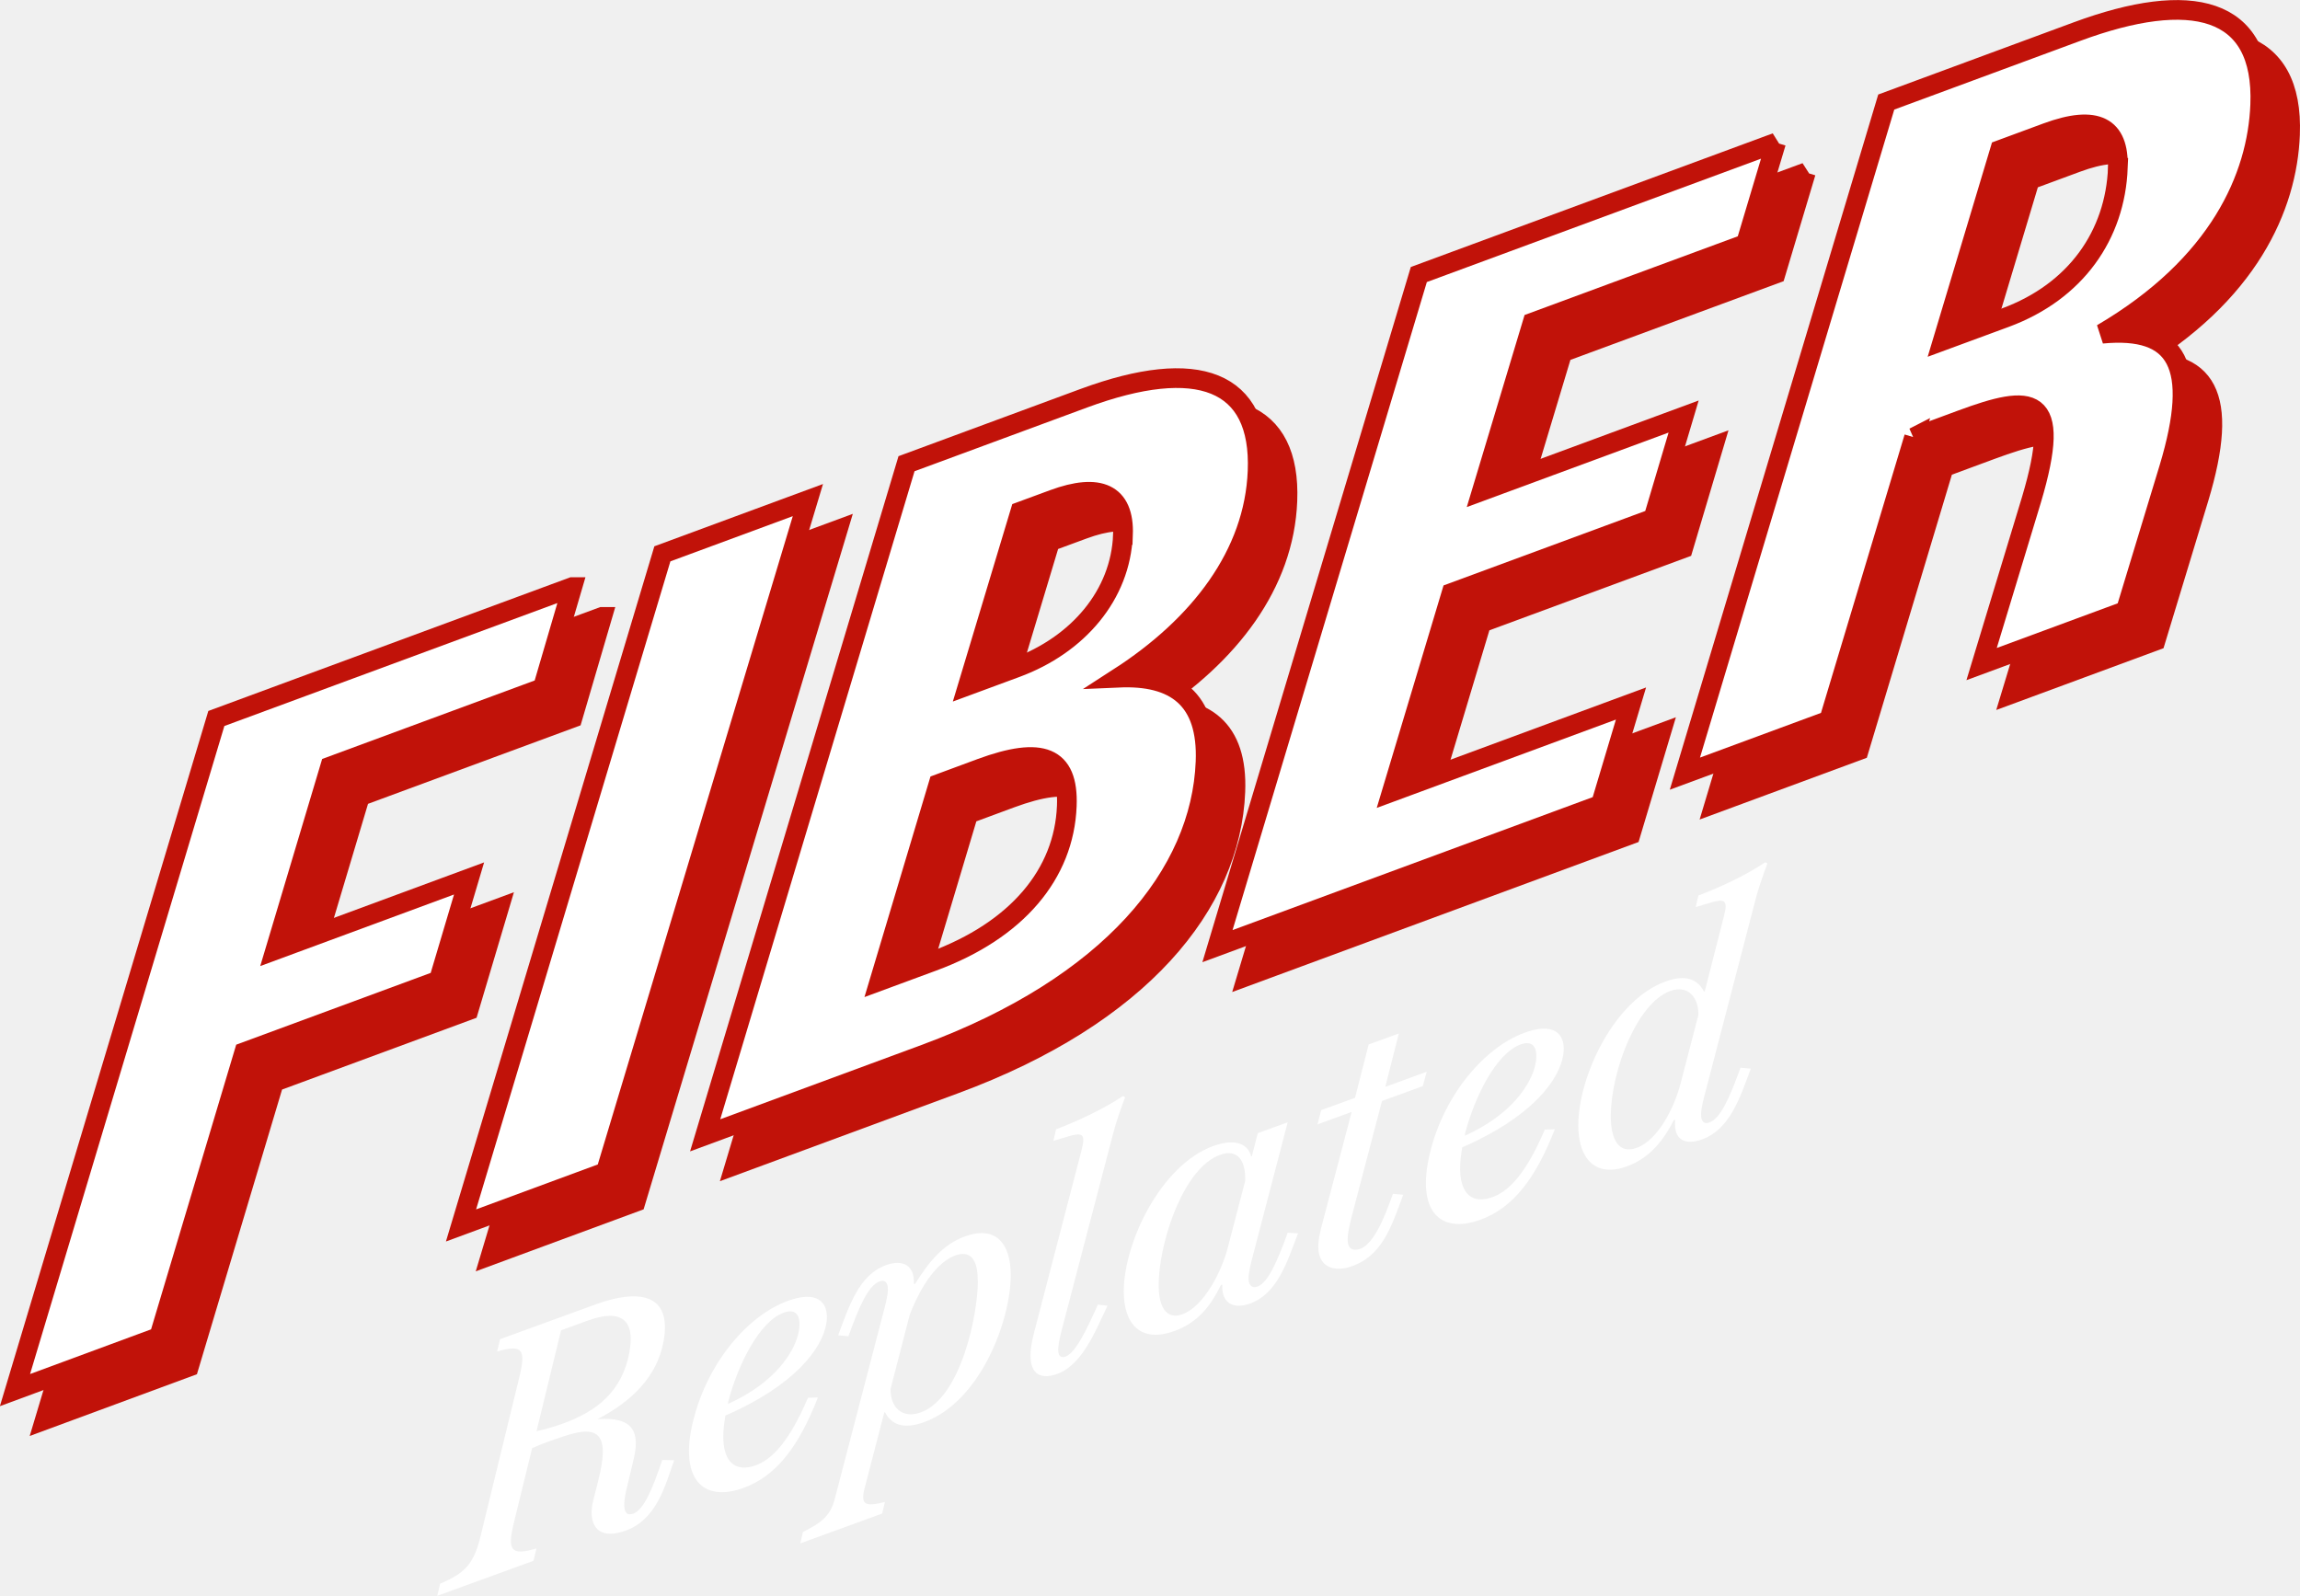
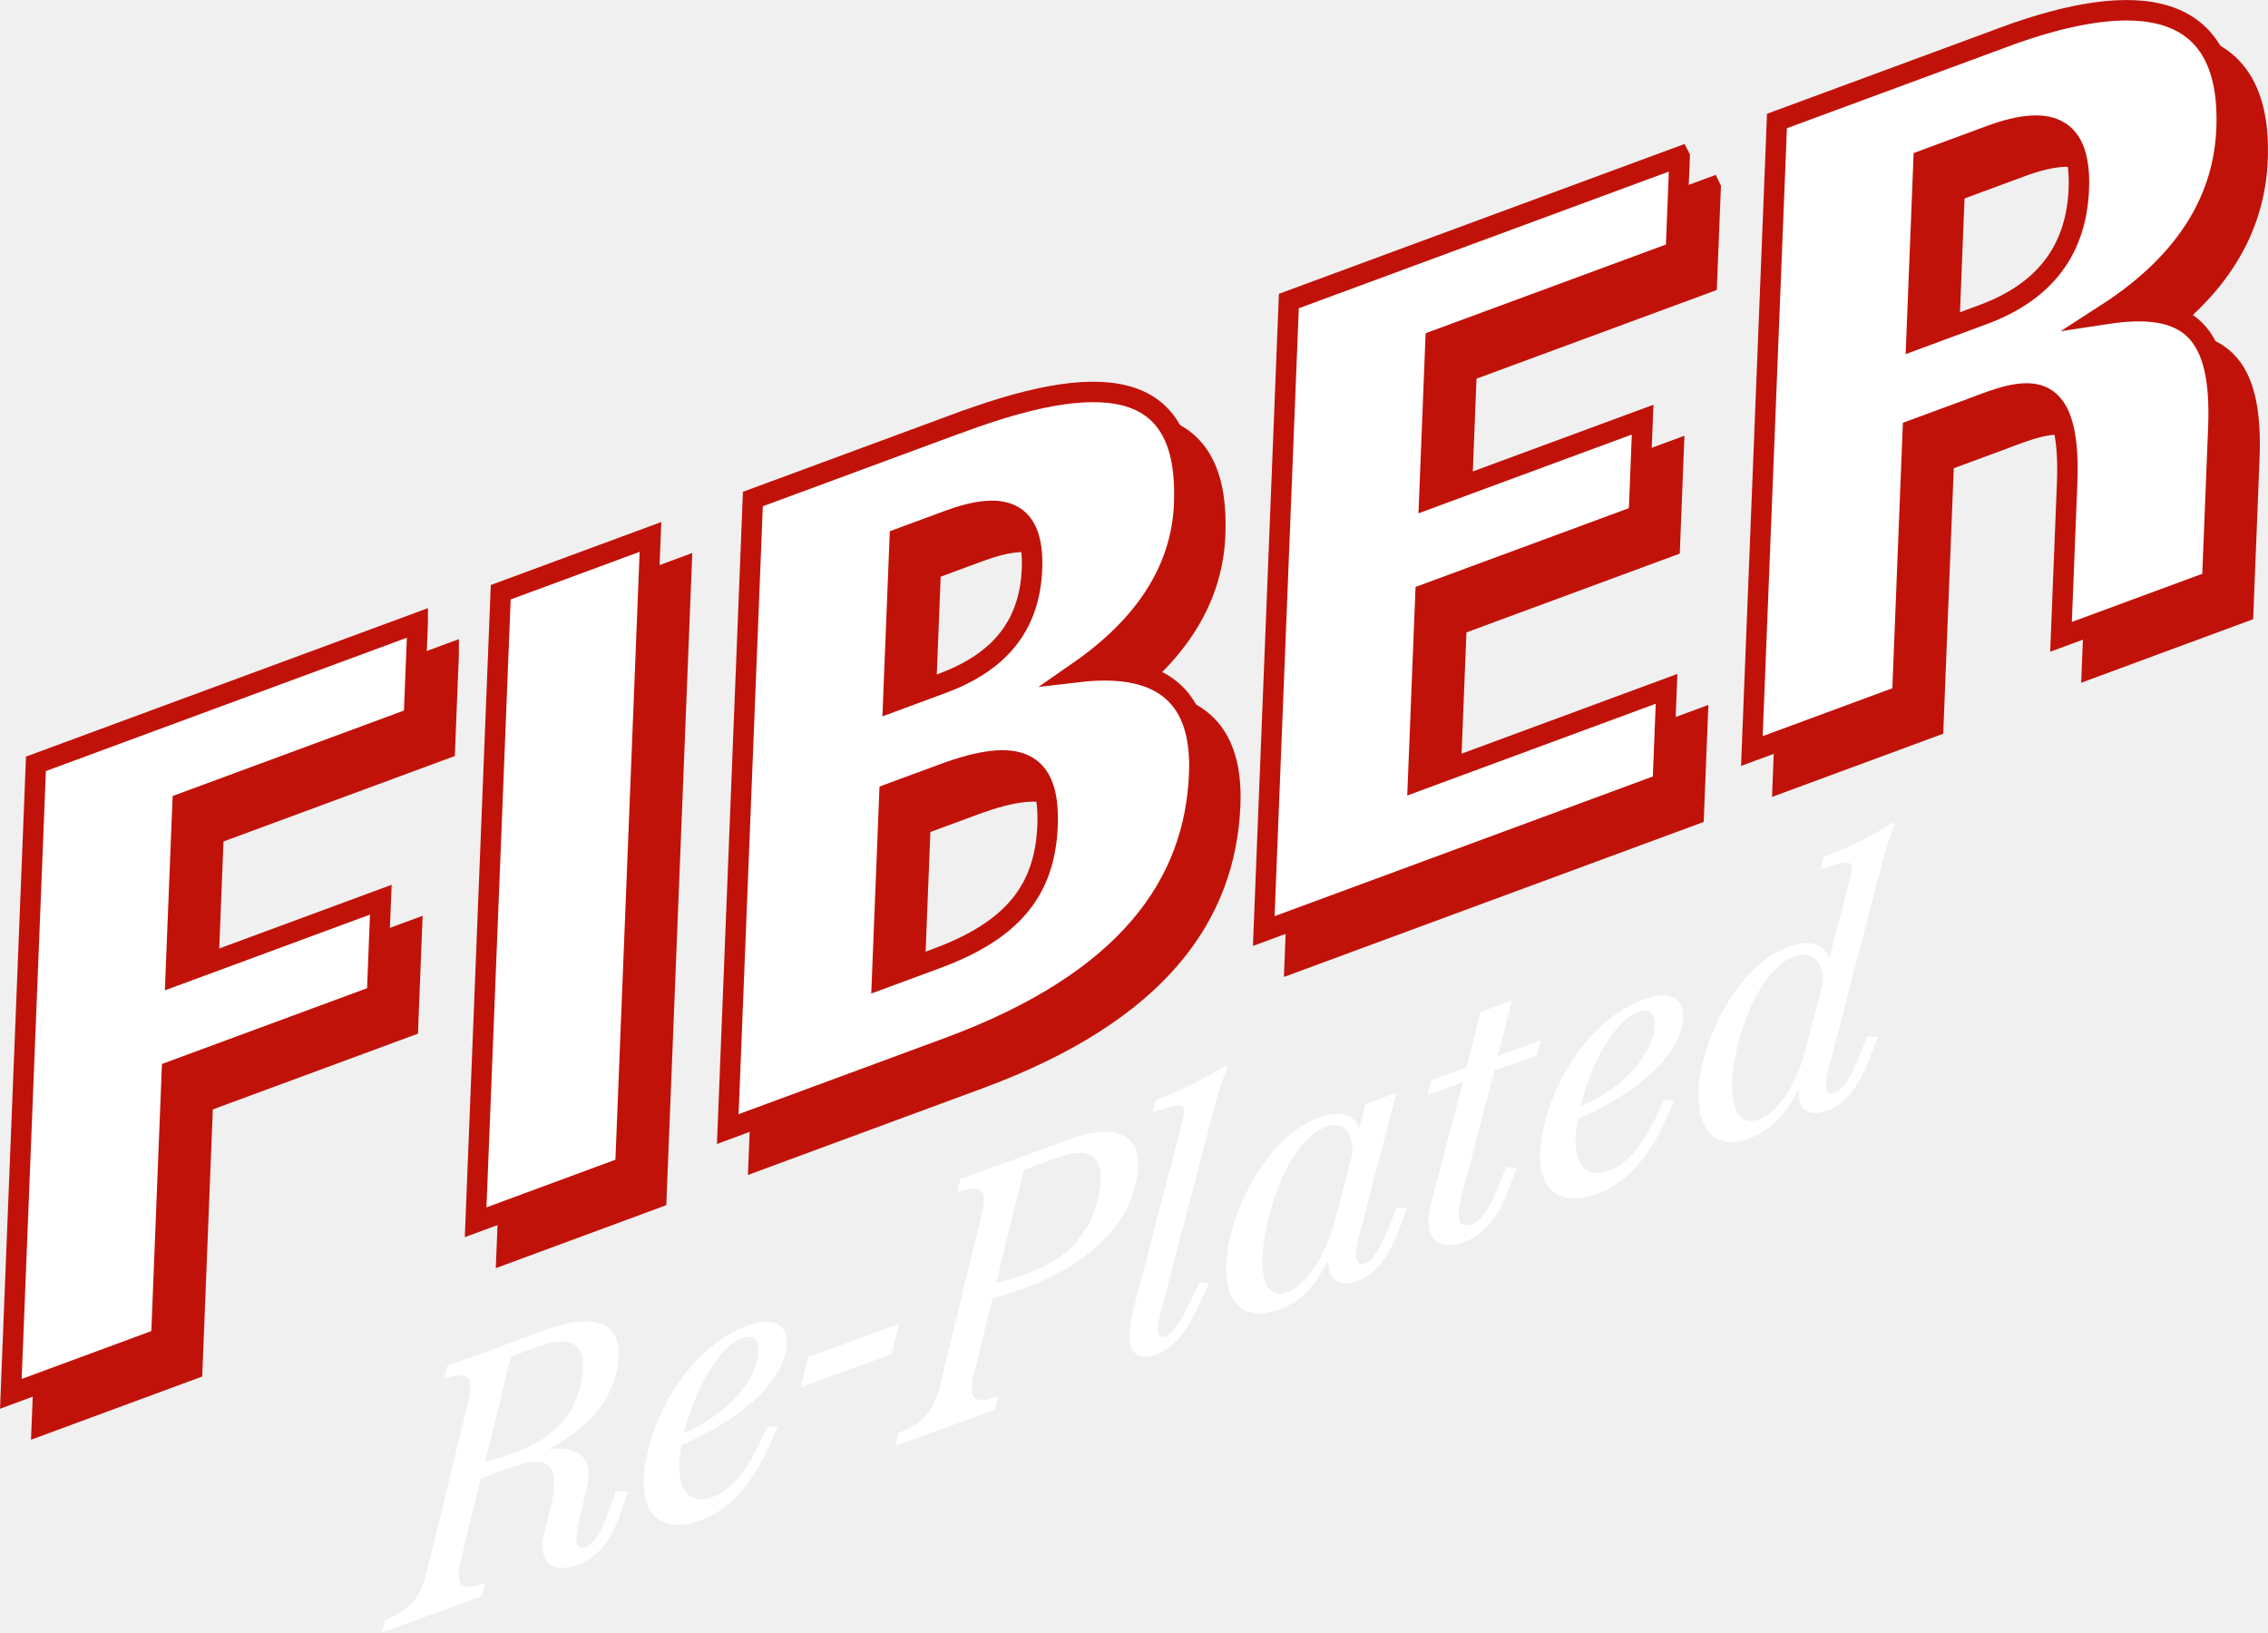
- <svg xmlns="http://www.w3.org/2000/svg" id="Layer_2" data-name="Layer 2" viewBox="0 0 308.52 214.11">
+ <svg xmlns="http://www.w3.org/2000/svg" id="Layer_2" data-name="Layer 2" viewBox="0 0 292.78 210.76">
+   <defs>
+     <style>
+       .cls-1 {
+         fill: #c11209;
+       }
+ 
+       .cls-1, .cls-2 {
+         stroke: #c11209;
+         stroke-miterlimit: 10;
+         stroke-width: 2.64px;
+       }
+ 
+       .cls-3, .cls-2 {
+         fill: #fff;
+       }
+     </style>
+   </defs>
  <g id="Layer_1-2" data-name="Layer 1">
    <g>
-       <path fill="#ffffff" d="M59.07,212.45c3.34-1.44,4.5-2.62,5.43-6.52l5.16-21.15c.89-3.66.49-4.5-2.98-3.46l.4-1.66,12.82-4.67c5.56-2.03,10.28-1.61,9.12,4.91-.85,4.76-4.27,8.1-8.86,10.48,4.81-.33,5.79,1.72,4.76,5.7l-.67,2.83c-.53,2.02-1.07,4.79.71,4.15,1.42-.52,2.63-3.45,3.87-7.2l1.6.04c-1.25,3.57-2.4,8.09-6.72,9.52-4.01,1.32-4.81-1.46-4.14-4.1l.67-2.65c1.56-6.13.22-7.6-4.5-6.02-1.47.49-2.89.96-4.36,1.63l-2.45,10.01c-.89,3.66-.45,4.48,3.03,3.44l-.4,1.66-12.91,4.7.4-1.66ZM84.43,181.36c.76-4.06-.89-5.91-5.61-4.19l-3.56,1.3-3.29,13.53c1.29-.29,2.31-.58,3.52-1.01,4.54-1.65,7.97-4.28,8.95-9.62Z" />
-       <path fill="#ffffff" d="M92.98,190.63c1.91-7.86,7.48-14.43,13.13-16.26,4.01-1.28,5.07.78,4.76,3.03-.49,3.47-4.27,8.46-13.57,12.51-.04.19,0,.09-.04.28-.93,5.42.94,7.36,3.78,6.5,2.58-.76,4.9-3.47,7.34-9.17l1.33-.04c-2.54,6.53-5.56,10.53-9.97,12.13-5.43,1.98-8.68-1.16-6.77-8.98ZM97.65,188.35c6.5-2.94,8.81-7.04,9.39-9.25.45-1.68.31-3.81-1.91-3-3.29,1.2-6.19,7.06-7.48,12.07l.04-.02-.04.2Z" />
-       <path fill="#ffffff" d="M107.71,205.52c2.23-1.12,3.65-2,4.27-4.45l6.5-24.93c.27-1.03.62-2.28.62-3.17,0-.93-.4-1.32-1.11-1.06-1.51.55-2.72,3.3-4.18,7.35l-1.38-.12c1.47-3.96,2.8-8.1,6.41-9.41,2.31-.84,3.87.06,3.74,2.51l.18-.02c1.82-2.89,3.69-5.26,6.68-6.35,4.01-1.46,6.14.79,6.14,5.2,0,6.01-4.01,16.95-11.62,19.72-2.8,1.02-4.41.31-5.25-1.34l-.09.03-2.63,10.12c-.62,2.36.13,2.53,2.71,1.9l-.36,1.55-10.99,4,.36-1.55ZM131.16,171.88c0-2.36-.62-4.13-2.76-3.54-1.87.55-4.32,2.77-6.36,8.01l-2.58,9.98c-.04,2.46,1.56,4.06,4.05,3.15,5.43-1.98,7.66-13.2,7.66-17.61ZM121.28,178.45c-.13.36-.04.19-.18.55l.18-.55Z" />
-       <path fill="#ffffff" d="M138.68,178.89l6.41-24.63c.58-2.21.04-2.33-1.74-1.82l-2.05.61.36-1.55c2.71-1.03,6.23-2.62,8.99-4.47l.27.17c-.49,1.29-1.25,3.44-1.6,4.86l-6.72,25.68c-.71,2.66-1.02,4.33,0,4.32,1.51-.06,3.16-3.69,4.67-7.04l1.29.15c-1.78,3.76-3.56,8.28-7.17,9.29-2.58.72-3.92-.93-2.71-5.55Z" />
-       <path fill="#ffffff" d="M150.74,173.25c0-6.45,4.9-16.92,12.02-19.51,2.76-1,4.63-.39,5.07,1.4l.09-.03.8-3.09,4.01-1.46-4.67,17.9c-.27,1.03-.58,2.26-.58,3.02,0,.93.44,1.4,1.2,1.12,1.42-.52,2.67-3.42,4.05-7.22l1.38.08c-1.51,4.07-2.85,8.11-6.41,9.41-2.27.83-3.87-.06-3.74-2.51l-.18.02c-1.25,2.54-2.89,4.97-6.23,6.18-4.54,1.65-6.81-.9-6.81-5.31ZM155.46,171.36c-.27,4.06,1.02,5.73,3.16,4.95,2.89-1.05,5.25-5.78,6.05-8.84l2.36-9.05c.09-2.66-.98-4.36-3.38-3.49-4.72,1.72-7.83,10.77-8.19,16.42Z" />
-       <path fill="#ffffff" d="M177.13,165.07l4.18-15.9-4.58,1.67.49-1.91,4.54-1.65,1.83-7.16,4.05-1.47-1.82,7.16,5.56-2.03-.53,1.93-5.47,1.99-4.05,15.45c-.62,2.45-.98,4.41.36,4.5,2.4.19,4.14-4.67,5.16-7.49l1.38.12c-1.65,4.47-2.89,8.35-7.21,9.7-2.36.72-5.12-.09-3.87-4.91Z" />
-       <path fill="#ffffff" d="M191.82,154.65c1.91-7.86,7.48-14.43,13.13-16.26,4.01-1.28,5.07.78,4.76,3.03-.49,3.47-4.27,8.45-13.57,12.51-.04.19,0,.09-.04.28-.93,5.41.93,7.36,3.78,6.5,2.58-.76,4.9-3.47,7.34-9.17l1.34-.04c-2.54,6.53-5.56,10.53-9.97,12.13-5.43,1.98-8.68-1.16-6.77-8.98ZM196.49,152.37c6.5-2.94,8.81-7.04,9.39-9.25.44-1.68.31-3.81-1.91-3-3.29,1.2-6.19,7.06-7.48,12.07l.04-.02-.04.19Z" />
-       <path fill="#ffffff" d="M211.71,150.97c0-6.5,4.76-16.78,11.71-19.3,2.71-.99,4.32-.28,5.16,1.37l.09-.03,2.58-10.11c.58-2.21.04-2.33-1.74-1.82l-2.05.61.36-1.55c2.71-1.03,6.23-2.62,8.99-4.47l.27.17c-.49,1.29-1.25,3.44-1.6,4.86l-6.68,25.66c-.27,1.03-.62,2.27-.62,3.16,0,.94.4,1.32,1.11,1.07,1.51-.55,2.71-3.3,4.18-7.35l1.38.12c-1.47,4.01-2.85,8.16-6.54,9.5-2.18.79-3.87.16-3.6-2.61l-.18.02c-1.29,2.52-3.12,5.05-6.28,6.2-4.27,1.56-6.54-1.05-6.54-5.5ZM225.42,145.4l2.4-9.24c.04-2.38-1.42-4.07-3.78-3.21-4.45,1.62-7.88,10.61-7.97,16.61-.04,3.31,1.07,5.31,3.47,4.43,2.98-1.08,5.12-5.65,5.88-8.59Z" />
+       <path class="cls-3" d="M49.74,209.1c3.34-1.44,4.5-2.62,5.43-6.52l5.16-21.15c.89-3.66.49-4.5-2.98-3.46l.4-1.66,12.82-4.67c5.56-2.02,10.28-1.6,9.12,4.91-.85,4.76-4.27,8.1-8.86,10.48,4.81-.33,5.79,1.72,4.76,5.7l-.67,2.82c-.53,2.02-1.07,4.79.71,4.15,1.42-.52,2.63-3.45,3.87-7.2l1.6.04c-1.25,3.57-2.4,8.09-6.72,9.52-4.01,1.32-4.81-1.46-4.14-4.1l.67-2.65c1.56-6.13.22-7.6-4.5-6.02-1.47.49-2.89.96-4.36,1.63l-2.45,10.02c-.89,3.66-.45,4.48,3.03,3.44l-.4,1.66-12.91,4.7.4-1.66ZM75.11,178.01c.76-4.06-.89-5.91-5.61-4.19l-3.56,1.3-3.29,13.53c1.29-.29,2.31-.58,3.52-1.01,4.54-1.65,7.97-4.28,8.95-9.62Z" />
+       <path class="cls-3" d="M83.65,187.28c1.91-7.86,7.48-14.43,13.13-16.26,4.01-1.28,5.07.78,4.76,3.03-.49,3.47-4.27,8.46-13.57,12.51-.04.19,0,.09-.04.28-.93,5.41.94,7.36,3.78,6.5,2.58-.76,4.9-3.47,7.34-9.17l1.33-.04c-2.54,6.53-5.56,10.53-9.97,12.13-5.43,1.98-8.68-1.16-6.77-8.98ZM88.33,185c6.5-2.94,8.81-7.04,9.39-9.25.45-1.68.31-3.81-1.91-3-3.29,1.2-6.19,7.06-7.48,12.07l.04-.02-.04.2Z" />
+       <path class="cls-3" d="M116.05,170.9l-.98,3.92-11.71,4.26.98-3.92,11.71-4.26Z" />
+       <path class="cls-3" d="M116.01,184.98c3.34-1.44,4.5-2.62,5.43-6.52l5.16-21.15c.89-3.66.45-4.48-3.03-3.44l.4-1.66,14.2-5.17c5.83-2.12,9.88-.79,8.46,5.65-1.42,6.44-7.08,10.59-12.95,13.04-1.78.74-3.87,1.41-5.56,1.85l-2.27,9.28c-.89,3.66-.45,4.48,3.03,3.44l-.4,1.66-12.86,4.68.4-1.66ZM141.91,153.97c.76-3.88-.49-6.32-5.3-4.57l-4.45,1.62-3.56,14.6c1.29-.34,2.49-.64,3.69-1.08,4.98-1.81,8.46-4.68,9.61-10.58Z" />
+       <path class="cls-3" d="M146.22,169.4l6.41-24.63c.58-2.21.04-2.33-1.74-1.82l-2.05.61.36-1.55c2.71-1.03,6.23-2.62,8.99-4.47l.27.17c-.49,1.29-1.25,3.44-1.6,4.86l-6.72,25.68c-.71,2.66-1.02,4.33,0,4.32,1.51-.06,3.16-3.69,4.67-7.04l1.29.15c-1.78,3.76-3.56,8.29-7.17,9.29-2.58.72-3.92-.93-2.71-5.55Z" />
+       <path class="cls-3" d="M158.28,163.76c0-6.46,4.9-16.92,12.02-19.51,2.76-1,4.63-.39,5.07,1.4l.09-.03.8-3.1,4.01-1.46-4.67,17.9c-.27,1.03-.58,2.26-.58,3.01,0,.93.44,1.4,1.2,1.12,1.42-.52,2.67-3.42,4.05-7.22l1.38.08c-1.51,4.07-2.85,8.11-6.41,9.41-2.27.83-3.87-.06-3.74-2.51l-.18.02c-1.25,2.54-2.89,4.97-6.23,6.19-4.54,1.65-6.81-.9-6.81-5.31ZM163,161.87c-.27,4.06,1.02,5.73,3.16,4.95,2.89-1.05,5.25-5.78,6.05-8.83l2.36-9.05c.09-2.66-.98-4.36-3.38-3.49-4.72,1.72-7.83,10.77-8.19,16.42Z" />
+       <path class="cls-3" d="M184.67,155.58l4.18-15.9-4.58,1.67.49-1.91,4.54-1.65,1.83-7.16,4.05-1.47-1.82,7.16,5.56-2.03-.53,1.93-5.47,1.99-4.05,15.45c-.62,2.45-.98,4.41.36,4.5,2.4.19,4.14-4.67,5.16-7.49l1.38.12c-1.65,4.47-2.89,8.35-7.21,9.7-2.36.72-5.12-.09-3.87-4.91Z" />
+       <path class="cls-3" d="M199.36,145.16c1.91-7.86,7.48-14.43,13.13-16.26,4.01-1.28,5.07.78,4.76,3.03-.49,3.47-4.27,8.45-13.57,12.51-.04.19,0,.09-.04.28-.93,5.41.93,7.36,3.78,6.5,2.58-.76,4.9-3.47,7.34-9.17l1.34-.04c-2.54,6.53-5.56,10.53-9.97,12.13-5.43,1.98-8.68-1.16-6.77-8.98ZM204.03,142.88c6.5-2.94,8.81-7.04,9.39-9.25.44-1.68.31-3.81-1.91-3-3.29,1.2-6.19,7.06-7.48,12.07l.04-.02-.04.2Z" />
+       <path class="cls-3" d="M219.25,141.48c0-6.5,4.76-16.78,11.71-19.3,2.71-.99,4.32-.28,5.16,1.37l.09-.03,2.58-10.11c.58-2.21.04-2.33-1.74-1.82l-2.05.61.36-1.55c2.71-1.03,6.23-2.62,8.99-4.47l.27.17c-.49,1.29-1.25,3.44-1.6,4.86l-6.68,25.66c-.27,1.03-.62,2.27-.62,3.17,0,.94.4,1.32,1.11,1.06,1.51-.55,2.71-3.3,4.18-7.35l1.38.12c-1.47,4.01-2.85,8.16-6.54,9.5-2.18.79-3.87.16-3.6-2.61l-.18.02c-1.29,2.52-3.12,5.05-6.28,6.2-4.27,1.55-6.54-1.05-6.54-5.5ZM232.96,135.91l2.4-9.24c.04-2.38-1.42-4.07-3.78-3.21-4.45,1.62-7.88,10.61-7.97,16.61-.04,3.31,1.07,5.31,3.47,4.43,2.98-1.09,5.12-5.65,5.88-8.59Z" />
    </g>
    <g>
-       <path fill="#c11209" stroke="#c11209" stroke-width="2.64" d="M80.77,82.76l-3.97,13.54-28.51,10.53-7.36,24.62,25.99-9.6-4.07,13.68-26.09,9.63-11.42,38.19-19.33,7.14,27.01-90.1,47.74-17.63Z" />
-       <path fill="#c11209" stroke="#c11209" stroke-width="2.64" d="M112.37,71.09l-27.11,90.14-19.42,7.17,27.01-90.1,19.52-7.21Z" />
-       <path fill="#c11209" stroke="#c11209" stroke-width="2.64" d="M149.37,57.43c15.27-5.64,23.81-2.49,23.32,9.77-.44,11.17-7.77,20.71-18.62,27.71,7.54-.33,11.98,2.84,11.64,11.3-.6,15.07-12.72,30.02-37.65,39.22l-29.47,10.88,27.01-90.1,23.77-8.78ZM147.1,112.12c.27-6.72-3.39-8.04-11.51-5.05l-5.7,2.11-7.91,26.43,7.15-2.64c11.31-4.17,17.61-11.74,17.97-20.84ZM154.64,75.78c.22-5.64-3.24-7.03-9.33-4.78l-4.45,1.64-7.02,23.32,6.47-2.39c8.31-3.07,14-9.77,14.32-17.79Z" />
-       <path fill="#c11209" stroke="#c11209" stroke-width="2.64" d="M242.24,23.14l-4.06,13.57-28.6,10.56-6.8,22.6,27.06-9.99-4.07,13.68-27.06,9.99-8.01,26.68,32.08-11.85-4.06,13.57-51.41,18.98,27.01-90.1,47.93-17.7Z" />
-       <path fill="#c11209" stroke="#c11209" stroke-width="2.64" d="M260.75,62.67l-11.41,37.98-19.33,7.14,27.01-90.1,25.61-9.46c15.17-5.6,25.08-3.49,24.55,9.84-.38,9.65-5.52,21.48-21.22,30.7,10.13-.96,13.16,4.22,8.99,18.05l-5.81,19.13-19.33,7.14,6.68-22.02c4.29-14.4,0-14.21-9.38-10.75l-6.38,2.36ZM288.08,26.51c.22-5.53-2.86-7.17-9.52-4.71l-6.28,2.32-7.68,25.59,8.41-3.1c9.47-3.5,14.72-11.1,15.08-20.1Z" />
+       <path class="cls-1" d="M57.92,84.41l-.49,12.25-29.86,11.03-.89,22.23,26.48-9.78-.49,12.36-26.48,9.78-1.37,34.48-19.42,7.17,3.24-81.33,49.28-18.2Z" />
+       <path class="cls-1" d="M87.97,73.31l-3.24,81.33-19.33,7.14,3.24-81.33,19.33-7.14Z" />
+       <path class="cls-1" d="M128.16,58.47c19.81-7.32,29.31-4.52,28.71,10.55-.35,8.89-5.49,16.03-13.72,21.73,9.76-1.15,16.1,2.17,15.66,13.13-.57,14.21-9.16,26.78-32.45,35.38l-28.41,10.49,3.24-81.33,26.96-9.96ZM139.23,110.58c.34-8.46-3.78-10.25-13.45-6.68l-6.96,2.57-.95,23.86,6.96-2.57c9.76-3.6,14.06-8.72,14.4-17.17ZM137.22,77.46c.3-7.48-3.55-8.95-10.79-6.27l-6.28,2.32-.84,21.04,6.28-2.32c7.25-2.68,11.33-7.29,11.63-14.77Z" />
+       <path class="cls-1" d="M220.83,24.25l-.49,12.25-31.02,11.45-.81,20.39,27.54-10.17-.49,12.36-27.54,10.17-.96,24.07,32.08-11.85-.49,12.25-51.51,19.02,3.24-81.33,50.44-18.63Z" />
+       <path class="cls-1" d="M262.67,8.8c17.2-6.35,29.42-4.88,28.76,11.82-.34,8.57-4.67,16.9-15.52,23.9,10.82-1.65,14.95,2.38,14.46,14.64l-.79,19.84-19.52,7.21.79-19.84c.58-14.53-5.51-12.28-12.38-9.64l-7.54,2.78-1.36,34.27-19.42,7.17,3.24-81.33,29.28-10.81ZM272.36,28.4c.31-7.7-3.32-9.89-11.44-6.89l-8.6,3.18-.92,23.1,8.6-3.18c8.12-3,12.05-8.51,12.36-16.21Z" />
    </g>
    <g>
-       <path fill="#ffffff" stroke="#c11209" stroke-width="2.64" d="M76.77,78.76l-3.97,13.54-28.51,10.53-7.36,24.62,25.99-9.6-4.07,13.68-26.09,9.63-11.42,38.19-19.33,7.14,27.01-90.1,47.74-17.63Z" />
-       <path fill="#ffffff" stroke="#c11209" stroke-width="2.64" d="M108.37,67.09l-27.11,90.14-19.42,7.17,27.01-90.1,19.52-7.21Z" />
-       <path fill="#ffffff" stroke="#c11209" stroke-width="2.64" d="M145.37,53.43c15.27-5.64,23.81-2.49,23.32,9.77-.44,11.17-7.77,20.71-18.62,27.71,7.54-.33,11.98,2.84,11.64,11.3-.6,15.07-12.72,30.02-37.65,39.22l-29.47,10.88,27.01-90.1,23.77-8.78ZM143.1,108.12c.27-6.72-3.39-8.04-11.51-5.05l-5.7,2.11-7.91,26.43,7.15-2.64c11.31-4.17,17.61-11.74,17.97-20.84ZM150.64,71.78c.22-5.64-3.24-7.03-9.33-4.78l-4.45,1.64-7.02,23.32,6.47-2.39c8.31-3.07,14-9.77,14.32-17.79Z" />
-       <path fill="#ffffff" stroke="#c11209" stroke-width="2.64" d="M238.24,19.14l-4.06,13.57-28.6,10.56-6.8,22.6,27.06-9.99-4.07,13.68-27.06,9.99-8.01,26.68,32.08-11.85-4.06,13.57-51.41,18.98,27.01-90.1,47.93-17.7Z" />
-       <path fill="#ffffff" stroke="#c11209" stroke-width="2.64" d="M256.75,58.67l-11.41,37.98-19.33,7.14,27.01-90.1,25.61-9.46c15.17-5.6,25.08-3.49,24.55,9.84-.38,9.65-5.52,21.48-21.22,30.7,10.13-.96,13.16,4.22,8.99,18.05l-5.81,19.13-19.33,7.14,6.68-22.02c4.29-14.4,0-14.21-9.38-10.75l-6.38,2.36ZM284.08,22.51c.22-5.53-2.86-7.17-9.52-4.71l-6.28,2.32-7.68,25.59,8.41-3.1c9.47-3.5,14.72-11.1,15.08-20.1Z" />
+       <path class="cls-2" d="M53.92,80.41l-.49,12.25-29.86,11.03-.89,22.23,26.48-9.78-.49,12.36-26.48,9.78-1.37,34.48-19.42,7.17,3.24-81.33,49.28-18.2Z" />
+       <path class="cls-2" d="M83.97,69.31l-3.24,81.33-19.33,7.14,3.24-81.33,19.33-7.14Z" />
+       <path class="cls-2" d="M124.16,54.47c19.81-7.32,29.31-4.52,28.71,10.55-.35,8.89-5.49,16.03-13.72,21.73,9.76-1.15,16.1,2.17,15.66,13.13-.57,14.21-9.16,26.78-32.45,35.38l-28.41,10.49,3.24-81.33,26.96-9.96ZM135.23,106.58c.34-8.46-3.78-10.25-13.45-6.68l-6.96,2.57-.95,23.86,6.96-2.57c9.76-3.6,14.06-8.72,14.4-17.17ZM133.22,73.46c.3-7.48-3.55-8.95-10.79-6.27l-6.28,2.32-.84,21.04,6.28-2.32c7.25-2.68,11.33-7.29,11.63-14.77Z" />
+       <path class="cls-2" d="M216.83,20.25l-.49,12.25-31.02,11.45-.81,20.39,27.54-10.17-.49,12.36-27.54,10.17-.96,24.07,32.08-11.85-.49,12.25-51.51,19.02,3.24-81.33,50.44-18.63Z" />
+       <path class="cls-2" d="M258.67,4.8c17.2-6.35,29.42-4.88,28.76,11.82-.34,8.57-4.67,16.9-15.52,23.9,10.82-1.65,14.95,2.38,14.46,14.64l-.79,19.84-19.52,7.21.79-19.84c.58-14.53-5.51-12.28-12.38-9.64l-7.54,2.78-1.36,34.27-19.42,7.17,3.24-81.33,29.28-10.81ZM268.36,24.4c.31-7.7-3.32-9.89-11.44-6.89l-8.6,3.18-.92,23.1,8.6-3.18c8.12-3,12.05-8.51,12.36-16.21Z" />
    </g>
  </g>
</svg>
